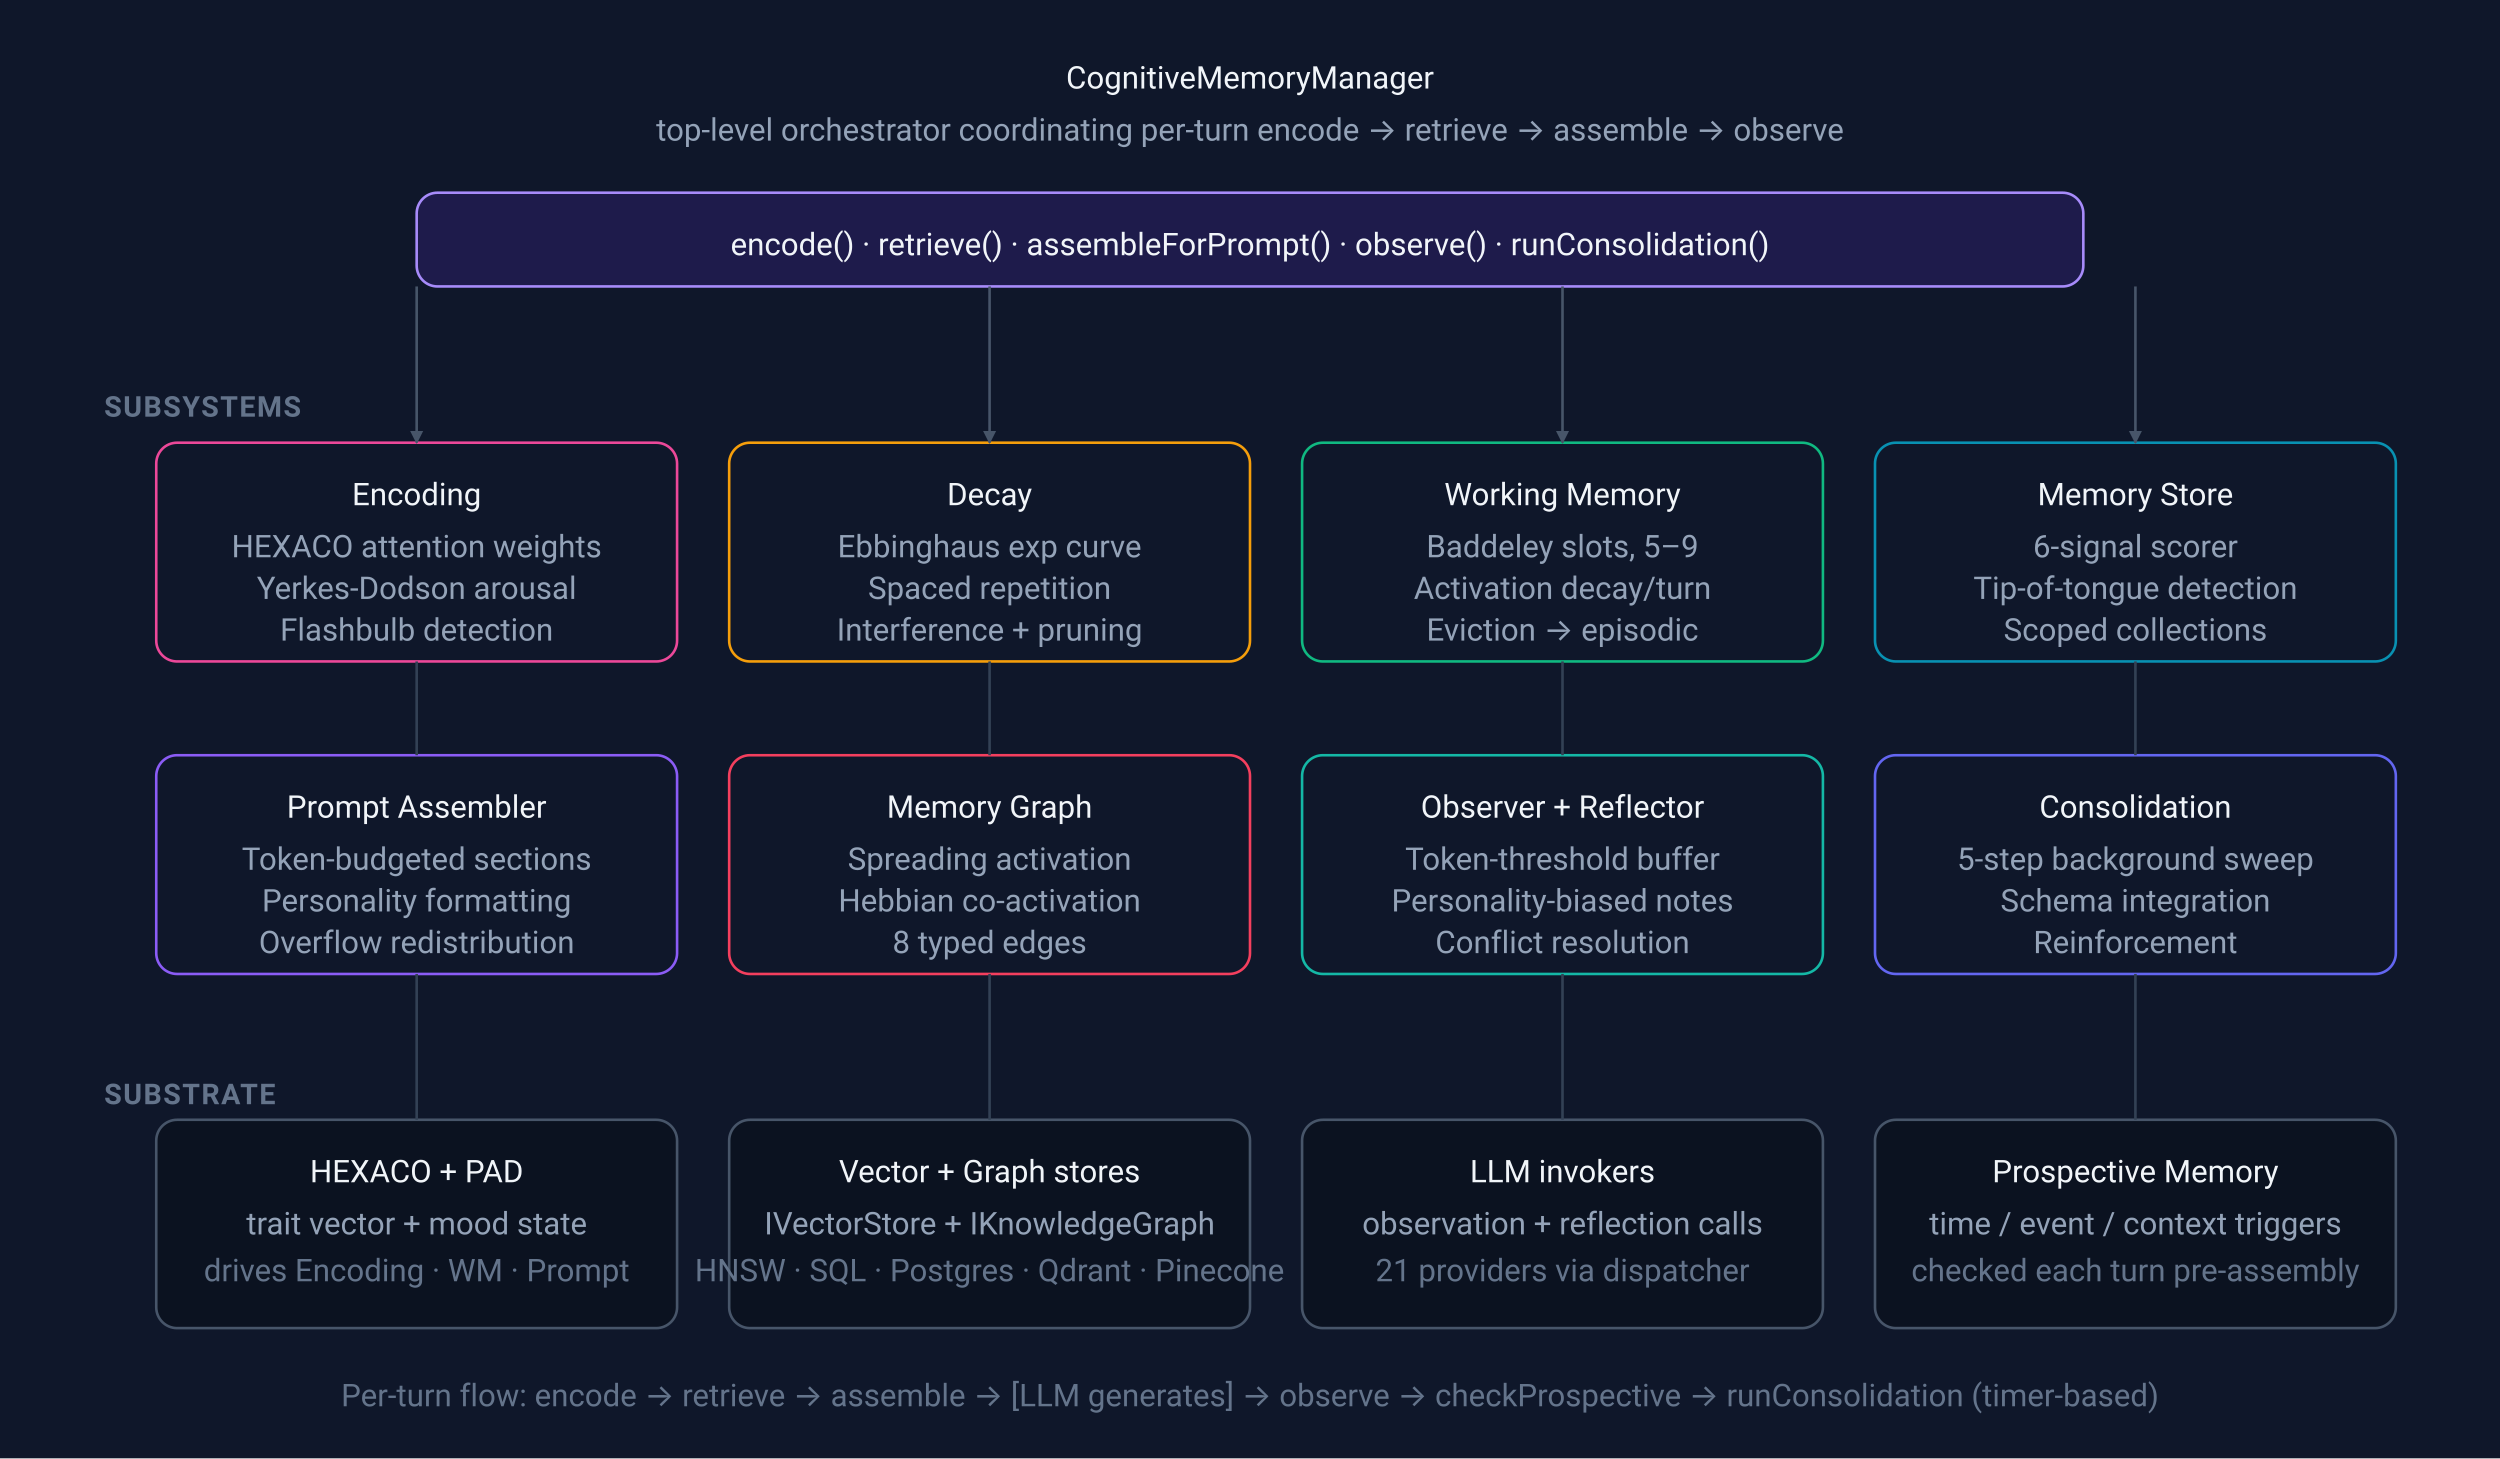
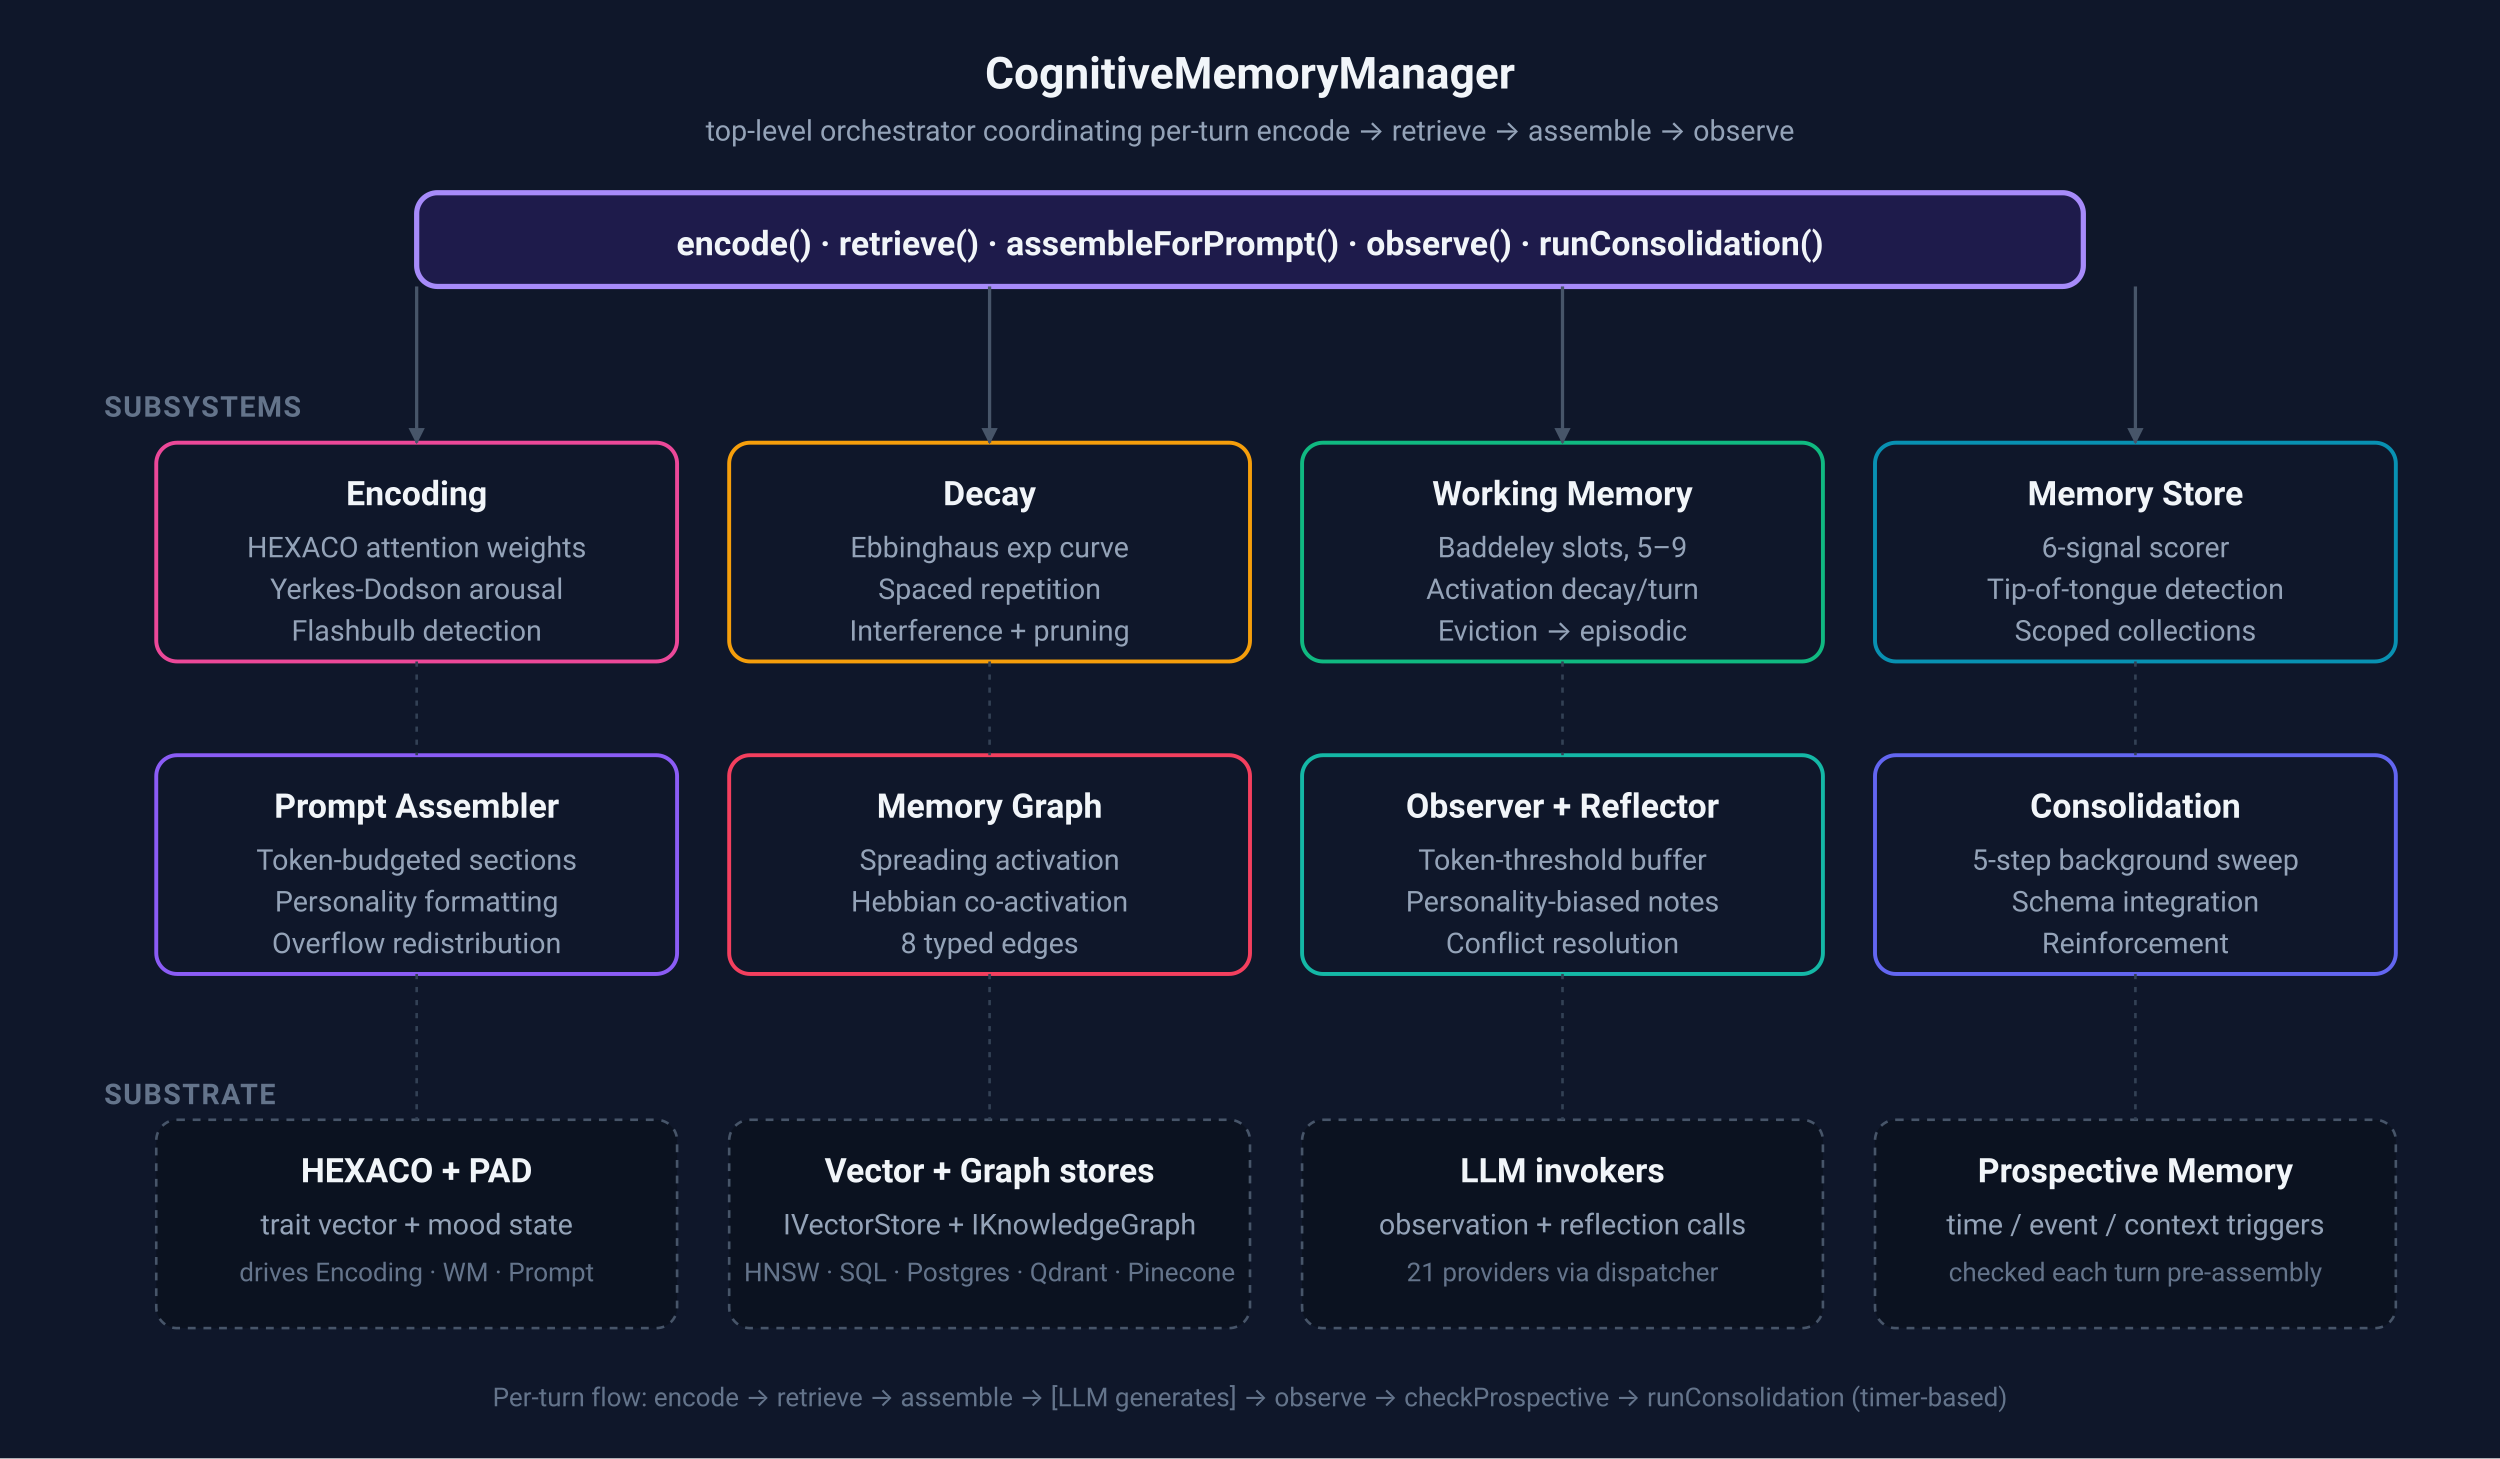
<svg xmlns="http://www.w3.org/2000/svg" viewBox="0 0 960 560" role="img" aria-labelledby="cogmem-arch-title cogmem-arch-desc" font-family="ui-sans-serif, system-ui, -apple-system, Segoe UI, Roboto, sans-serif">
  <defs>
    <style>
      .bg { fill: #0f172a; }
-       .text { fill: #e2e8f0; }
-       .title { fill: #f1f5f9; }
-       .heading { fill: #f1f5f9; }
-       .small { fill: #94a3b8; }
-       .micro { fill: #64748b; }
-       .orchestrator { fill: #1e1b4b; stroke: #a78bfa; }
-       .subsystem { fill: #0f172a; stroke: #475569; }
-       .substrate { fill: #0b1220; stroke: #475569; }
-       .arrow-line { stroke: #475569; }
-       .arrow-down { stroke: #334155; }
+       .text { fill: #e2e8f0; font-size: 12px; }
+       .title { fill: #f1f5f9; font-size: 17px; font-weight: 700; }
+       .heading { fill: #f1f5f9; font-size: 13px; font-weight: 700; }
+       .small { fill: #94a3b8; font-size: 11px; }
+       .micro { fill: #64748b; font-size: 10px; }
+       .orchestrator { fill: #1e1b4b; stroke: #a78bfa; stroke-width: 2; }
+       .subsystem { fill: #0f172a; stroke: #475569; stroke-width: 1.5; }
+       .substrate { fill: #0b1220; stroke: #475569; stroke-width: 1; stroke-dasharray: 3 3; }
+       .arrow-line { stroke: #475569; stroke-width: 1.25; fill: none; }
+       .arrow-down { stroke: #334155; stroke-width: 1; fill: none; stroke-dasharray: 2 3; }
      .arrow-head { fill: #475569; }
      .lane-label { fill: #64748b; font-size: 11px; font-weight: 600; letter-spacing: 0.05em; }
      .accent-1 { stroke: #ec4899; }
      .accent-2 { stroke: #f59e0b; }
      .accent-3 { stroke: #10b981; }
      .accent-4 { stroke: #0891b2; }
      .accent-5 { stroke: #8b5cf6; }
      .accent-6 { stroke: #f43f5e; }
      .accent-7 { stroke: #14b8a6; }
      .accent-8 { stroke: #6366f1; }
-           </style>
+     </style>
    <marker id="arch-arrow" viewBox="0 0 10 10" refX="9" refY="5" markerWidth="5" markerHeight="5" orient="auto-start-reverse">
      <path d="M 0 0 L 10 5 L 0 10 z" class="arrow-head" />
    </marker>
  </defs>
  <rect class="bg" x="0" y="0" width="960" height="560" />
  <text x="480" y="34" class="title" text-anchor="middle">CognitiveMemoryManager</text>
  <text x="480" y="54" class="small" text-anchor="middle">top-level orchestrator coordinating per-turn encode → retrieve → assemble → observe</text>
  <rect x="160" y="74" width="640" height="36" rx="8" class="orchestrator" />
  <text x="480" y="98" class="heading" text-anchor="middle">encode() · retrieve() · assembleForPrompt() · observe() · runConsolidation()</text>
  <text x="40" y="160" class="lane-label">SUBSYSTEMS</text>
  <rect x="60" y="170" width="200" height="84" rx="8" class="subsystem accent-1" />
  <text x="160" y="194" class="heading" text-anchor="middle">Encoding</text>
  <text x="160" y="214" class="small" text-anchor="middle">HEXACO attention weights</text>
  <text x="160" y="230" class="small" text-anchor="middle">Yerkes-Dodson arousal</text>
  <text x="160" y="246" class="small" text-anchor="middle">Flashbulb detection</text>
  <rect x="280" y="170" width="200" height="84" rx="8" class="subsystem accent-2" />
  <text x="380" y="194" class="heading" text-anchor="middle">Decay</text>
  <text x="380" y="214" class="small" text-anchor="middle">Ebbinghaus exp curve</text>
  <text x="380" y="230" class="small" text-anchor="middle">Spaced repetition</text>
  <text x="380" y="246" class="small" text-anchor="middle">Interference + pruning</text>
  <rect x="500" y="170" width="200" height="84" rx="8" class="subsystem accent-3" />
  <text x="600" y="194" class="heading" text-anchor="middle">Working Memory</text>
  <text x="600" y="214" class="small" text-anchor="middle">Baddeley slots, 5–9</text>
  <text x="600" y="230" class="small" text-anchor="middle">Activation decay/turn</text>
  <text x="600" y="246" class="small" text-anchor="middle">Eviction → episodic</text>
  <rect x="720" y="170" width="200" height="84" rx="8" class="subsystem accent-4" />
  <text x="820" y="194" class="heading" text-anchor="middle">Memory Store</text>
  <text x="820" y="214" class="small" text-anchor="middle">6-signal scorer</text>
  <text x="820" y="230" class="small" text-anchor="middle">Tip-of-tongue detection</text>
  <text x="820" y="246" class="small" text-anchor="middle">Scoped collections</text>
  <rect x="60" y="290" width="200" height="84" rx="8" class="subsystem accent-5" />
  <text x="160" y="314" class="heading" text-anchor="middle">Prompt Assembler</text>
  <text x="160" y="334" class="small" text-anchor="middle">Token-budgeted sections</text>
  <text x="160" y="350" class="small" text-anchor="middle">Personality formatting</text>
  <text x="160" y="366" class="small" text-anchor="middle">Overflow redistribution</text>
  <rect x="280" y="290" width="200" height="84" rx="8" class="subsystem accent-6" />
  <text x="380" y="314" class="heading" text-anchor="middle">Memory Graph</text>
  <text x="380" y="334" class="small" text-anchor="middle">Spreading activation</text>
  <text x="380" y="350" class="small" text-anchor="middle">Hebbian co-activation</text>
  <text x="380" y="366" class="small" text-anchor="middle">8 typed edges</text>
  <rect x="500" y="290" width="200" height="84" rx="8" class="subsystem accent-7" />
  <text x="600" y="314" class="heading" text-anchor="middle">Observer + Reflector</text>
  <text x="600" y="334" class="small" text-anchor="middle">Token-threshold buffer</text>
  <text x="600" y="350" class="small" text-anchor="middle">Personality-biased notes</text>
  <text x="600" y="366" class="small" text-anchor="middle">Conflict resolution</text>
  <rect x="720" y="290" width="200" height="84" rx="8" class="subsystem accent-8" />
  <text x="820" y="314" class="heading" text-anchor="middle">Consolidation</text>
  <text x="820" y="334" class="small" text-anchor="middle">5-step background sweep</text>
  <text x="820" y="350" class="small" text-anchor="middle">Schema integration</text>
  <text x="820" y="366" class="small" text-anchor="middle">Reinforcement</text>
  <path class="arrow-line" d="M 160,110 L 160,170" marker-end="url(#arch-arrow)" />
  <path class="arrow-line" d="M 380,110 L 380,170" marker-end="url(#arch-arrow)" />
  <path class="arrow-line" d="M 600,110 L 600,170" marker-end="url(#arch-arrow)" />
  <path class="arrow-line" d="M 820,110 L 820,170" marker-end="url(#arch-arrow)" />
  <path class="arrow-down" d="M 160,254 L 160,290" />
  <path class="arrow-down" d="M 380,254 L 380,290" />
  <path class="arrow-down" d="M 600,254 L 600,290" />
  <path class="arrow-down" d="M 820,254 L 820,290" />
  <text x="40" y="424" class="lane-label">SUBSTRATE</text>
  <rect x="60" y="430" width="200" height="80" rx="8" class="substrate" />
  <text x="160" y="454" class="heading" text-anchor="middle">HEXACO + PAD</text>
  <text x="160" y="474" class="small" text-anchor="middle">trait vector + mood state</text>
  <text x="160" y="492" class="micro" text-anchor="middle">drives Encoding · WM · Prompt</text>
  <rect x="280" y="430" width="200" height="80" rx="8" class="substrate" />
  <text x="380" y="454" class="heading" text-anchor="middle">Vector + Graph stores</text>
  <text x="380" y="474" class="small" text-anchor="middle">IVectorStore + IKnowledgeGraph</text>
  <text x="380" y="492" class="micro" text-anchor="middle">HNSW · SQL · Postgres · Qdrant · Pinecone</text>
  <rect x="500" y="430" width="200" height="80" rx="8" class="substrate" />
  <text x="600" y="454" class="heading" text-anchor="middle">LLM invokers</text>
  <text x="600" y="474" class="small" text-anchor="middle">observation + reflection calls</text>
  <text x="600" y="492" class="micro" text-anchor="middle">21 providers via dispatcher</text>
  <rect x="720" y="430" width="200" height="80" rx="8" class="substrate" />
  <text x="820" y="454" class="heading" text-anchor="middle">Prospective Memory</text>
  <text x="820" y="474" class="small" text-anchor="middle">time / event / context triggers</text>
  <text x="820" y="492" class="micro" text-anchor="middle">checked each turn pre-assembly</text>
  <path class="arrow-down" d="M 160,374 L 160,430" />
  <path class="arrow-down" d="M 380,374 L 380,430" />
  <path class="arrow-down" d="M 600,374 L 600,430" />
  <path class="arrow-down" d="M 820,374 L 820,430" />
  <text x="480" y="540" class="micro" text-anchor="middle">Per-turn flow: encode → retrieve → assemble → [LLM generates] → observe → checkProspective → runConsolidation (timer-based)</text>
</svg>
